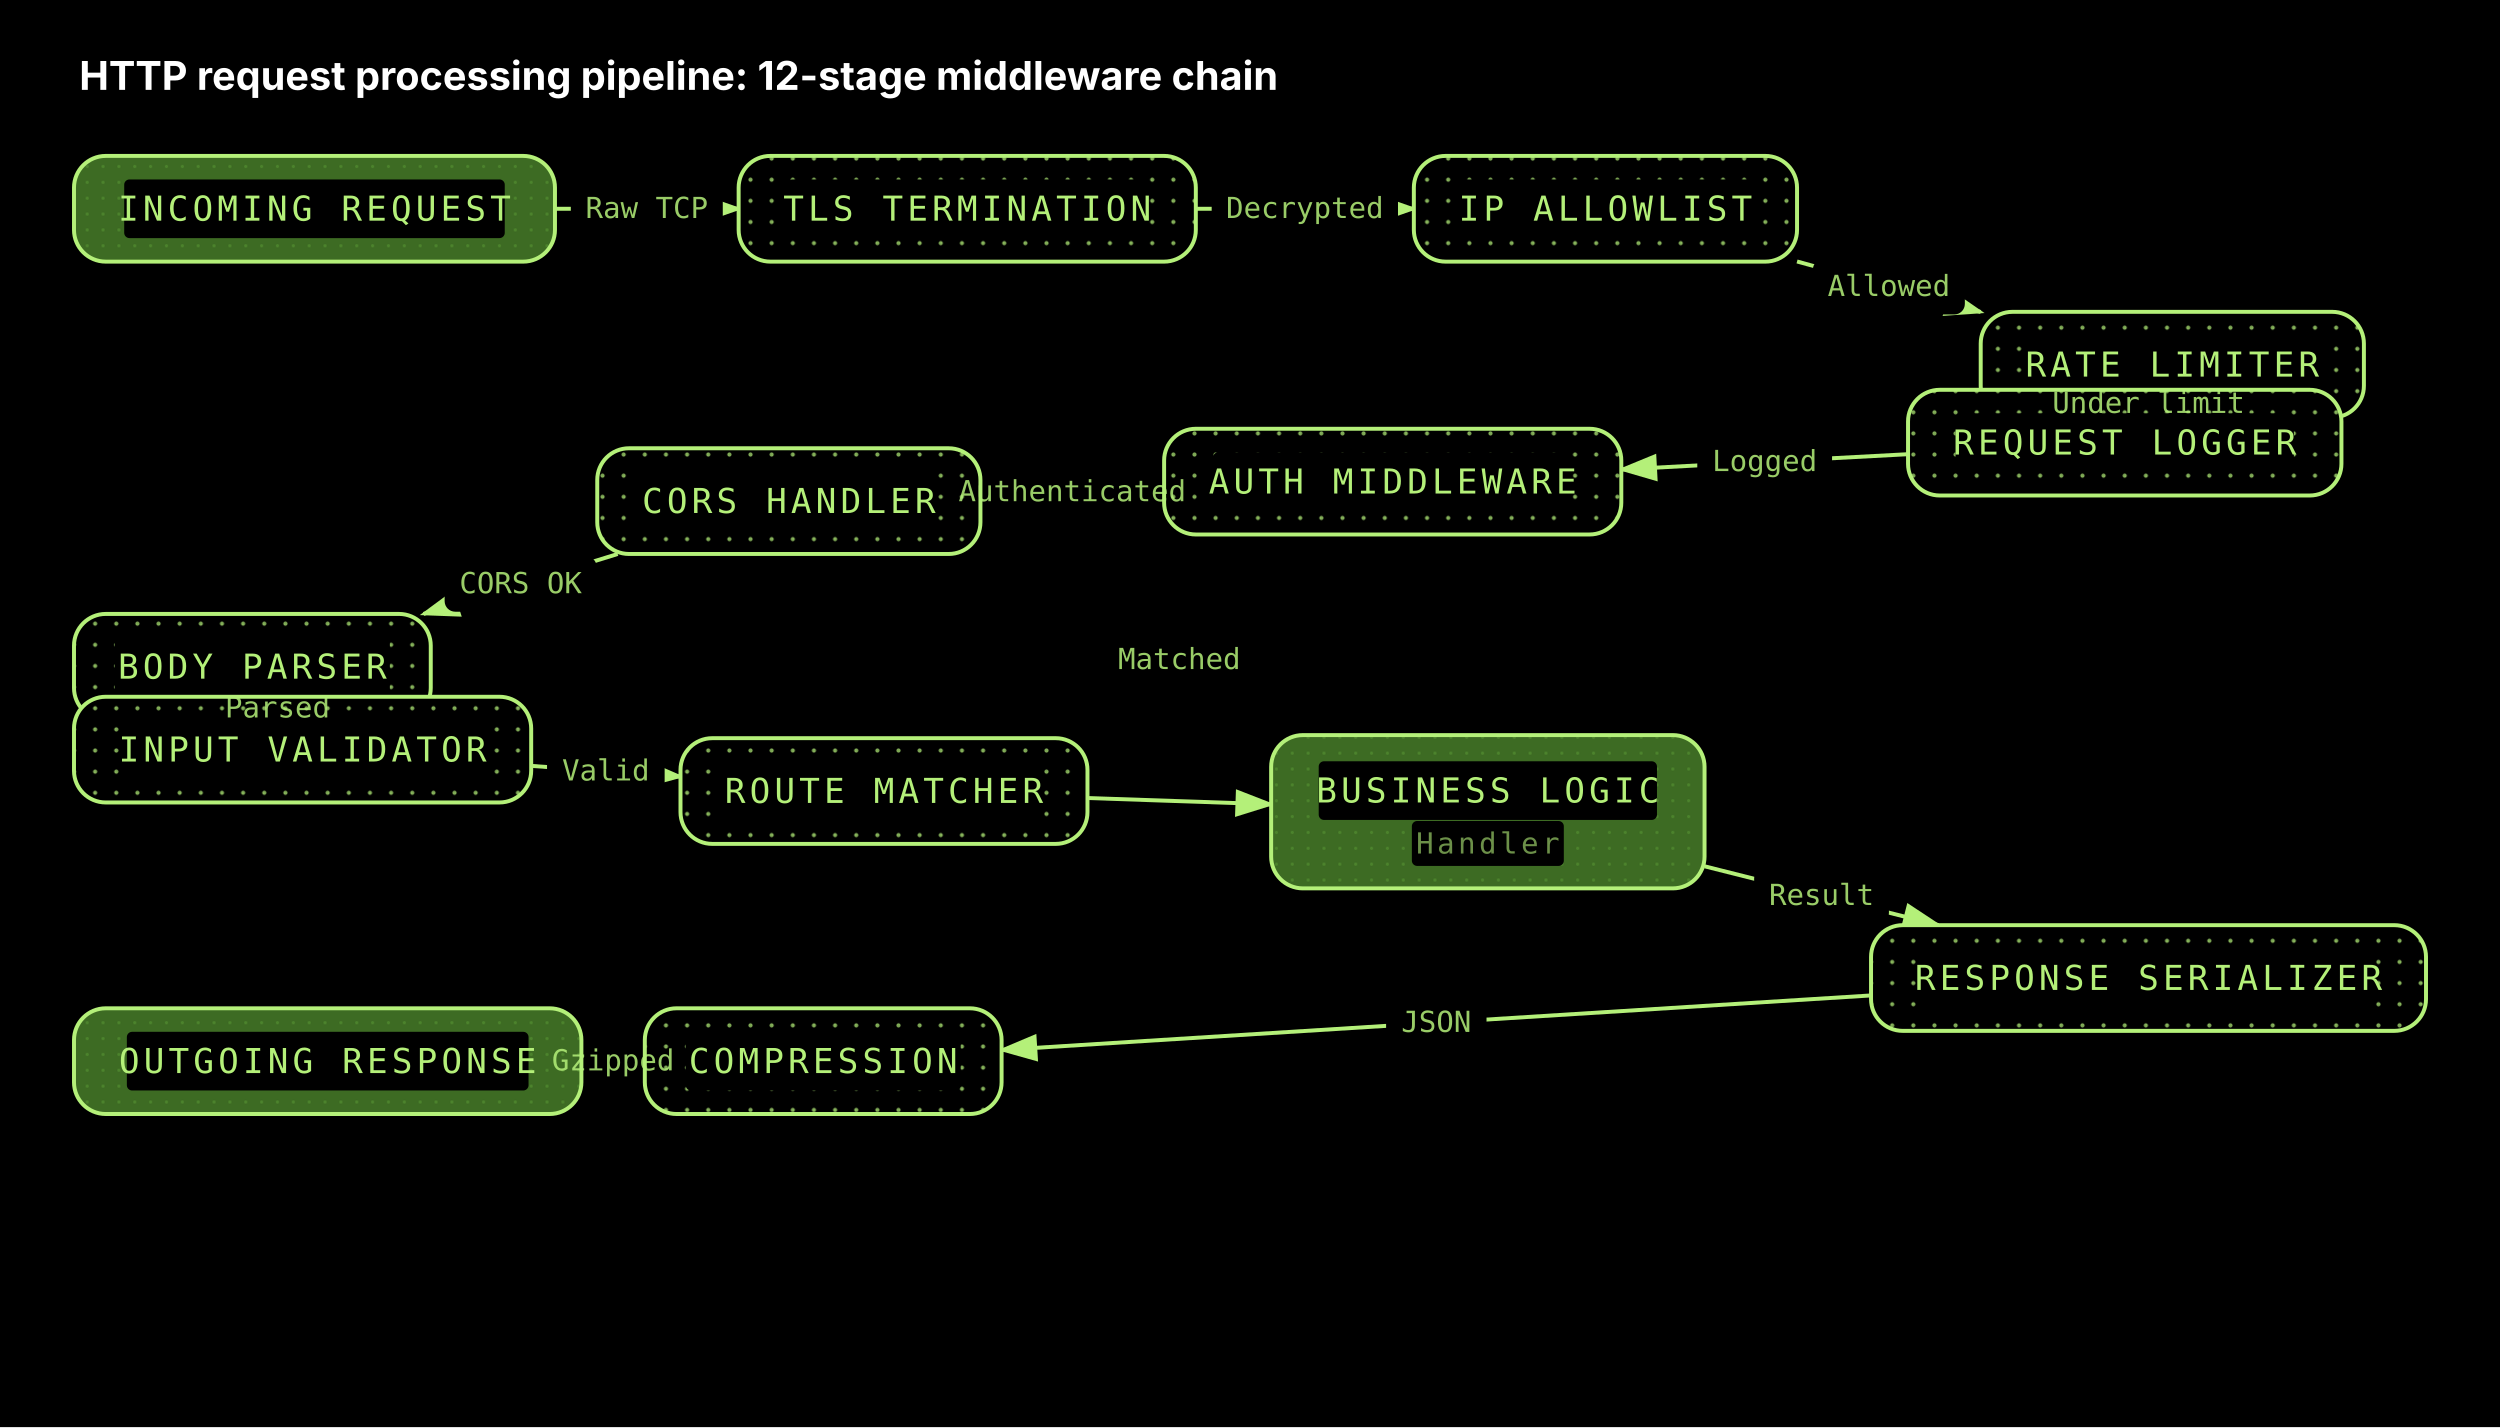
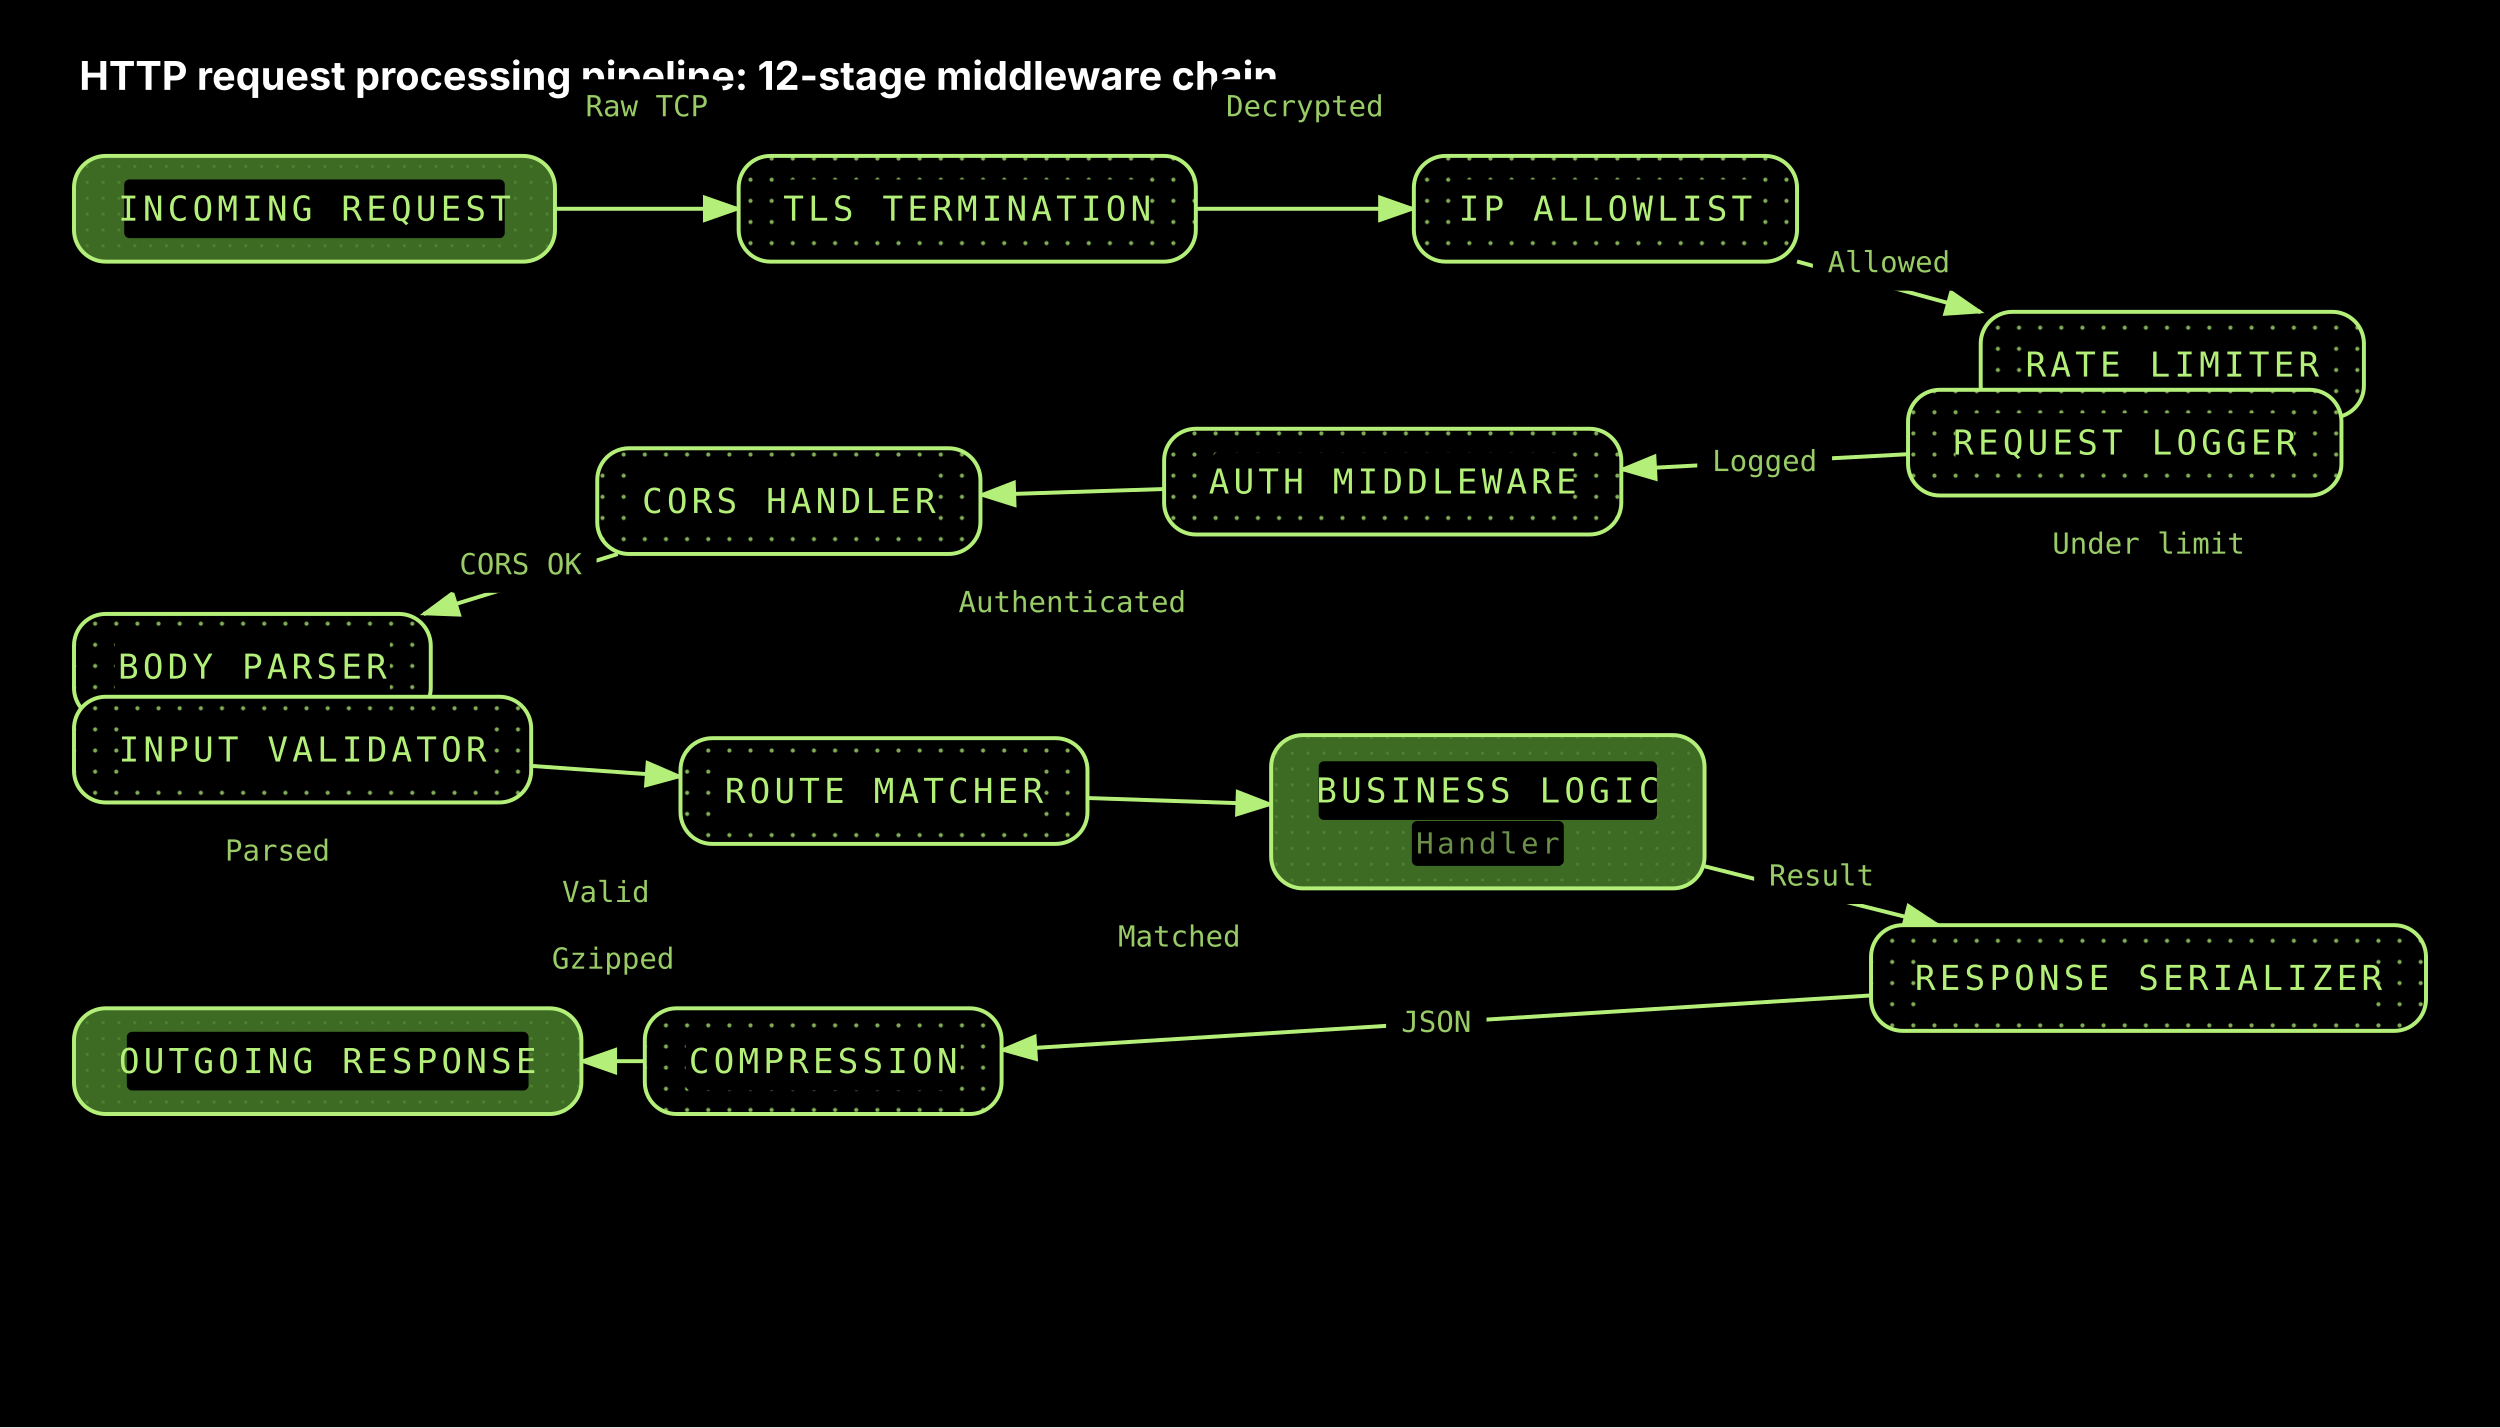
<svg xmlns="http://www.w3.org/2000/svg" viewBox="0 0 946 540" width="946" height="540">
  <defs>
    <pattern id="dotgrid" width="8" height="8" patternUnits="userSpaceOnUse">
      <rect width="8" height="8" fill="#000000" />
      <circle cx="4" cy="4" r="0.8" fill="#b4f079" opacity="0.7" />
    </pattern>
    <pattern id="crosshatch" width="8" height="8" patternUnits="userSpaceOnUse">
      <rect width="8" height="8" fill="#000000" />
      <path d="M0 8L8 0M-1 1L1 -1M7 9L9 7" stroke="#b4f079" stroke-width="0.8" opacity="0.2" />
    </pattern>
    <pattern id="hero" width="6" height="6" patternUnits="userSpaceOnUse">
      <rect width="6" height="6" fill="#3d6b23" />
      <circle cx="3" cy="3" r="0.6" fill="#5a9a35" opacity="0.5" />
    </pattern>
    <marker id="arrowhead" markerWidth="10" markerHeight="7" refX="9" refY="3.5" orient="auto" markerUnits="strokeWidth">
      <polygon points="0 0, 10 3.5, 0 7" fill="#b4f079" />
    </marker>
    <marker id="arrowhead-reverse" markerWidth="10" markerHeight="7" refX="1" refY="3.5" orient="auto" markerUnits="strokeWidth">
      <polygon points="10 0, 0 3.5, 10 7" fill="#b4f079" />
    </marker>
  </defs>
  <rect width="100%" height="100%" fill="#000000" />
  <g class="diagram">
    <text x="30" y="34" font-family="'Inter', 'Helvetica Neue', Arial, sans-serif" font-size="15" fill="#ffffff" font-weight="700">HTTP request processing pipeline: 12-stage middleware chain</text>
    <line x1="210" y1="79" x2="279.5" y2="79" stroke="#b4f079" stroke-width="1.5" marker-end="url(#arrowhead)" />
    <line x1="452.5" y1="79" x2="535" y2="79" stroke="#b4f079" stroke-width="1.5" marker-end="url(#arrowhead)" />
    <line x1="680" y1="98.942" x2="749.5" y2="118.058" stroke="#b4f079" stroke-width="1.5" marker-end="url(#arrowhead)" />
    <line x1="809.797" y1="158" x2="816.203" y2="147.5" stroke="#b4f079" stroke-width="1.5" marker-end="url(#arrowhead)" />
    <line x1="722" y1="171.866" x2="613.5" y2="177.644" stroke="#b4f079" stroke-width="1.5" marker-end="url(#arrowhead)" />
    <line x1="440.5" y1="185.042" x2="371" y2="187.285" stroke="#b4f079" stroke-width="1.5" marker-end="url(#arrowhead)" />
    <line x1="233.734" y1="209.625" x2="160.266" y2="232.312" stroke="#b4f079" stroke-width="1.5" marker-end="url(#arrowhead)" />
    <line x1="107.624" y1="272.312" x2="102.376" y2="263.656" stroke="#b4f079" stroke-width="1.5" marker-end="url(#arrowhead)" />
    <line x1="201" y1="289.818" x2="257.5" y2="293.843" stroke="#b4f079" stroke-width="1.5" marker-end="url(#arrowhead)" />
    <line x1="411.5" y1="301.969" x2="481" y2="304.352" stroke="#b4f079" stroke-width="1.5" marker-end="url(#arrowhead)" />
    <line x1="645" y1="327.801" x2="733.531" y2="350.082" stroke="#b4f079" stroke-width="1.5" marker-end="url(#arrowhead)" />
    <line x1="708" y1="376.669" x2="379" y2="397.307" stroke="#b4f079" stroke-width="1.5" marker-end="url(#arrowhead)" />
    <line x1="244" y1="401.541" x2="220" y2="401.541" stroke="#b4f079" stroke-width="1.5" marker-end="url(#arrowhead)" />
-     <rect x="216" y="68.5" width="57.5" height="21" rx="4" fill="#000000" />
-     <rect x="458.5" y="68.5" width="70.5" height="21" rx="4" fill="#000000" />
-     <rect x="686" y="98" width="57.5" height="21" rx="4" fill="#000000" />
-     <rect x="771.25" y="142.25" width="83.5" height="21" rx="4" fill="#000000" />
+     <rect x="216" y="30" width="57.5" height="21" rx="4" fill="#000000" />
+     <rect x="458.5" y="30" width="70.5" height="21" rx="4" fill="#000000" />
+     <rect x="686" y="89" width="57.5" height="21" rx="4" fill="#000000" />
+     <rect x="771.25" y="195.5" width="83.5" height="21" rx="4" fill="#000000" />
    <rect x="642.25" y="164.255" width="51" height="21" rx="4" fill="#000000" />
-     <rect x="357.5" y="175.663" width="96.5" height="21" rx="4" fill="#000000" />
-     <rect x="168.25" y="210.469" width="57.5" height="21" rx="4" fill="#000000" />
-     <rect x="79.5" y="257.484" width="51" height="21" rx="4" fill="#000000" />
-     <rect x="207" y="281.331" width="44.5" height="21" rx="4" fill="#000000" />
-     <rect x="417.5" y="239.164" width="57.5" height="21" rx="4" fill="#000000" />
-     <rect x="663.766" y="328.442" width="51" height="21" rx="4" fill="#000000" />
+     <rect x="357.5" y="217.625" width="96.5" height="21" rx="4" fill="#000000" />
+     <rect x="168.25" y="203.312" width="57.5" height="21" rx="4" fill="#000000" />
+     <rect x="79.5" y="311.656" width="51" height="21" rx="4" fill="#000000" />
+     <rect x="207" y="327.328" width="44.5" height="21" rx="4" fill="#000000" />
+     <rect x="417.5" y="344.164" width="57.5" height="21" rx="4" fill="#000000" />
+     <rect x="663.766" y="321.082" width="51" height="21" rx="4" fill="#000000" />
    <rect x="524.5" y="376.488" width="38" height="21" rx="4" fill="#000000" />
-     <rect x="203.25" y="391.041" width="57.5" height="21" rx="4" fill="#000000" />
+     <rect x="203.25" y="352.541" width="57.5" height="21" rx="4" fill="#000000" />
    <rect x="28" y="59" width="182" height="40" rx="12" fill="url(#hero)" stroke="#b4f079" stroke-width="1.5" />
    <rect x="47" y="67.9" width="144" height="22.2" fill="#000000" rx="2" />
    <text x="119" y="79" font-family="'JetBrains Mono', 'Fira Code', 'SF Mono', 'Cascadia Code', monospace" font-size="13" fill="#b4f079" text-anchor="middle" dominant-baseline="central" letter-spacing="0.12em">INCOMING REQUEST</text>
    <rect x="279.5" y="59" width="173" height="40" rx="12" fill="url(#dotgrid)" stroke="#b4f079" stroke-width="1.5" />
    <rect x="298" y="67.9" width="136" height="22.2" fill="#000000" rx="2" />
    <text x="366" y="79" font-family="'JetBrains Mono', 'Fira Code', 'SF Mono', 'Cascadia Code', monospace" font-size="13" fill="#b4f079" text-anchor="middle" dominant-baseline="central" letter-spacing="0.12em">TLS TERMINATION</text>
    <rect x="535" y="59" width="145" height="40" rx="12" fill="url(#dotgrid)" stroke="#b4f079" stroke-width="1.5" />
    <rect x="551.5" y="67.9" width="112" height="22.2" fill="#000000" rx="2" />
    <text x="607.5" y="79" font-family="'JetBrains Mono', 'Fira Code', 'SF Mono', 'Cascadia Code', monospace" font-size="13" fill="#b4f079" text-anchor="middle" dominant-baseline="central" letter-spacing="0.12em">IP ALLOWLIST</text>
    <rect x="749.5" y="118" width="145" height="40" rx="12" fill="url(#dotgrid)" stroke="#b4f079" stroke-width="1.5" />
    <rect x="766" y="126.9" width="112" height="22.2" fill="#000000" rx="2" />
    <text x="822" y="138" font-family="'JetBrains Mono', 'Fira Code', 'SF Mono', 'Cascadia Code', monospace" font-size="13" fill="#b4f079" text-anchor="middle" dominant-baseline="central" letter-spacing="0.12em">RATE LIMITER</text>
    <rect x="722" y="147.5" width="164" height="40" rx="12" fill="url(#dotgrid)" stroke="#b4f079" stroke-width="1.5" />
    <rect x="740" y="156.4" width="128" height="22.2" fill="#000000" rx="2" />
    <text x="804" y="167.5" font-family="'JetBrains Mono', 'Fira Code', 'SF Mono', 'Cascadia Code', monospace" font-size="13" fill="#b4f079" text-anchor="middle" dominant-baseline="central" letter-spacing="0.12em">REQUEST LOGGER</text>
    <rect x="440.5" y="162.25" width="173" height="40" rx="12" fill="url(#dotgrid)" stroke="#b4f079" stroke-width="1.5" />
    <rect x="459" y="171.15" width="136" height="22.2" fill="#000000" rx="2" />
    <text x="527" y="182.25" font-family="'JetBrains Mono', 'Fira Code', 'SF Mono', 'Cascadia Code', monospace" font-size="13" fill="#b4f079" text-anchor="middle" dominant-baseline="central" letter-spacing="0.12em">AUTH MIDDLEWARE</text>
    <rect x="226" y="169.625" width="145" height="40" rx="12" fill="url(#dotgrid)" stroke="#b4f079" stroke-width="1.5" />
    <rect x="242.5" y="178.525" width="112" height="22.2" fill="#000000" rx="2" />
    <text x="298.5" y="189.625" font-family="'JetBrains Mono', 'Fira Code', 'SF Mono', 'Cascadia Code', monospace" font-size="13" fill="#b4f079" text-anchor="middle" dominant-baseline="central" letter-spacing="0.12em">CORS HANDLER</text>
    <rect x="28" y="232.312" width="135" height="40" rx="12" fill="url(#dotgrid)" stroke="#b4f079" stroke-width="1.5" />
    <rect x="43.5" y="241.213" width="104" height="22.2" fill="#000000" rx="2" />
    <text x="95.5" y="252.312" font-family="'JetBrains Mono', 'Fira Code', 'SF Mono', 'Cascadia Code', monospace" font-size="13" fill="#b4f079" text-anchor="middle" dominant-baseline="central" letter-spacing="0.12em">BODY PARSER</text>
    <rect x="28" y="263.656" width="173" height="40" rx="12" fill="url(#dotgrid)" stroke="#b4f079" stroke-width="1.5" />
    <rect x="46.5" y="272.556" width="136" height="22.2" fill="#000000" rx="2" />
    <text x="114.5" y="283.656" font-family="'JetBrains Mono', 'Fira Code', 'SF Mono', 'Cascadia Code', monospace" font-size="13" fill="#b4f079" text-anchor="middle" dominant-baseline="central" letter-spacing="0.12em">INPUT VALIDATOR</text>
    <rect x="257.5" y="279.328" width="154" height="40" rx="12" fill="url(#dotgrid)" stroke="#b4f079" stroke-width="1.5" />
    <rect x="274.5" y="288.228" width="120" height="22.2" fill="#000000" rx="2" />
    <text x="334.5" y="299.328" font-family="'JetBrains Mono', 'Fira Code', 'SF Mono', 'Cascadia Code', monospace" font-size="13" fill="#b4f079" text-anchor="middle" dominant-baseline="central" letter-spacing="0.12em">ROUTE MATCHER</text>
    <rect x="481" y="278.164" width="164" height="58" rx="12" fill="url(#hero)" stroke="#b4f079" stroke-width="1.5" />
    <rect x="499" y="288.064" width="128" height="22.2" fill="#000000" rx="2" />
    <text x="563" y="299.164" font-family="'JetBrains Mono', 'Fira Code', 'SF Mono', 'Cascadia Code', monospace" font-size="13" fill="#b4f079" text-anchor="middle" dominant-baseline="central" letter-spacing="0.12em">BUSINESS LOGIC</text>
    <rect x="534.25" y="310.664" width="57.5" height="17" fill="#000000" rx="2" />
    <text x="563" y="319.164" font-family="'JetBrains Mono', 'Fira Code', 'SF Mono', 'Cascadia Code', monospace" font-size="11" fill="#b4f079" opacity="0.6" text-anchor="middle" dominant-baseline="central" letter-spacing="0.12em">Handler</text>
    <rect x="708" y="350.082" width="210" height="40" rx="12" fill="url(#dotgrid)" stroke="#b4f079" stroke-width="1.5" />
    <rect x="729" y="358.982" width="168" height="22.2" fill="#000000" rx="2" />
    <text x="813" y="370.082" font-family="'JetBrains Mono', 'Fira Code', 'SF Mono', 'Cascadia Code', monospace" font-size="13" fill="#b4f079" text-anchor="middle" dominant-baseline="central" letter-spacing="0.12em">RESPONSE SERIALIZER</text>
    <rect x="244" y="381.541" width="135" height="40" rx="12" fill="url(#dotgrid)" stroke="#b4f079" stroke-width="1.5" />
    <rect x="259.5" y="390.441" width="104" height="22.2" fill="#000000" rx="2" />
    <text x="311.5" y="401.541" font-family="'JetBrains Mono', 'Fira Code', 'SF Mono', 'Cascadia Code', monospace" font-size="13" fill="#b4f079" text-anchor="middle" dominant-baseline="central" letter-spacing="0.12em">COMPRESSION</text>
    <rect x="28" y="381.541" width="192" height="40" rx="12" fill="url(#hero)" stroke="#b4f079" stroke-width="1.5" />
    <rect x="48" y="390.441" width="152" height="22.2" fill="#000000" rx="2" />
    <text x="124" y="401.541" font-family="'JetBrains Mono', 'Fira Code', 'SF Mono', 'Cascadia Code', monospace" font-size="13" fill="#b4f079" text-anchor="middle" dominant-baseline="central" letter-spacing="0.12em">OUTGOING RESPONSE</text>
-     <text x="244.75" y="82.5" font-family="'JetBrains Mono', 'Fira Code', 'SF Mono', 'Cascadia Code', monospace" font-size="11" fill="#b4f079" opacity="0.85" text-anchor="middle">Raw TCP</text>
-     <text x="493.75" y="82.5" font-family="'JetBrains Mono', 'Fira Code', 'SF Mono', 'Cascadia Code', monospace" font-size="11" fill="#b4f079" opacity="0.85" text-anchor="middle">Decrypted</text>
-     <text x="714.75" y="112" font-family="'JetBrains Mono', 'Fira Code', 'SF Mono', 'Cascadia Code', monospace" font-size="11" fill="#b4f079" opacity="0.85" text-anchor="middle">Allowed</text>
-     <text x="813" y="156.25" font-family="'JetBrains Mono', 'Fira Code', 'SF Mono', 'Cascadia Code', monospace" font-size="11" fill="#b4f079" opacity="0.85" text-anchor="middle">Under limit</text>
+     <text x="244.75" y="44" font-family="'JetBrains Mono', 'Fira Code', 'SF Mono', 'Cascadia Code', monospace" font-size="11" fill="#b4f079" opacity="0.85" text-anchor="middle">Raw TCP</text>
+     <text x="493.75" y="44" font-family="'JetBrains Mono', 'Fira Code', 'SF Mono', 'Cascadia Code', monospace" font-size="11" fill="#b4f079" opacity="0.85" text-anchor="middle">Decrypted</text>
+     <text x="714.75" y="103" font-family="'JetBrains Mono', 'Fira Code', 'SF Mono', 'Cascadia Code', monospace" font-size="11" fill="#b4f079" opacity="0.85" text-anchor="middle">Allowed</text>
+     <text x="813" y="209.5" font-family="'JetBrains Mono', 'Fira Code', 'SF Mono', 'Cascadia Code', monospace" font-size="11" fill="#b4f079" opacity="0.85" text-anchor="middle">Under limit</text>
    <text x="667.75" y="178.255" font-family="'JetBrains Mono', 'Fira Code', 'SF Mono', 'Cascadia Code', monospace" font-size="11" fill="#b4f079" opacity="0.85" text-anchor="middle">Logged</text>
-     <text x="405.75" y="189.663" font-family="'JetBrains Mono', 'Fira Code', 'SF Mono', 'Cascadia Code', monospace" font-size="11" fill="#b4f079" opacity="0.85" text-anchor="middle">Authenticated</text>
-     <text x="197" y="224.469" font-family="'JetBrains Mono', 'Fira Code', 'SF Mono', 'Cascadia Code', monospace" font-size="11" fill="#b4f079" opacity="0.85" text-anchor="middle">CORS OK</text>
-     <text x="105" y="271.484" font-family="'JetBrains Mono', 'Fira Code', 'SF Mono', 'Cascadia Code', monospace" font-size="11" fill="#b4f079" opacity="0.85" text-anchor="middle">Parsed</text>
-     <text x="229.25" y="295.331" font-family="'JetBrains Mono', 'Fira Code', 'SF Mono', 'Cascadia Code', monospace" font-size="11" fill="#b4f079" opacity="0.85" text-anchor="middle">Valid</text>
-     <text x="446.25" y="253.164" font-family="'JetBrains Mono', 'Fira Code', 'SF Mono', 'Cascadia Code', monospace" font-size="11" fill="#b4f079" opacity="0.85" text-anchor="middle">Matched</text>
-     <text x="689.266" y="342.442" font-family="'JetBrains Mono', 'Fira Code', 'SF Mono', 'Cascadia Code', monospace" font-size="11" fill="#b4f079" opacity="0.85" text-anchor="middle">Result</text>
+     <text x="405.75" y="231.625" font-family="'JetBrains Mono', 'Fira Code', 'SF Mono', 'Cascadia Code', monospace" font-size="11" fill="#b4f079" opacity="0.85" text-anchor="middle">Authenticated</text>
+     <text x="197" y="217.312" font-family="'JetBrains Mono', 'Fira Code', 'SF Mono', 'Cascadia Code', monospace" font-size="11" fill="#b4f079" opacity="0.85" text-anchor="middle">CORS OK</text>
+     <text x="105" y="325.656" font-family="'JetBrains Mono', 'Fira Code', 'SF Mono', 'Cascadia Code', monospace" font-size="11" fill="#b4f079" opacity="0.85" text-anchor="middle">Parsed</text>
+     <text x="229.25" y="341.328" font-family="'JetBrains Mono', 'Fira Code', 'SF Mono', 'Cascadia Code', monospace" font-size="11" fill="#b4f079" opacity="0.85" text-anchor="middle">Valid</text>
+     <text x="446.25" y="358.164" font-family="'JetBrains Mono', 'Fira Code', 'SF Mono', 'Cascadia Code', monospace" font-size="11" fill="#b4f079" opacity="0.85" text-anchor="middle">Matched</text>
+     <text x="689.266" y="335.082" font-family="'JetBrains Mono', 'Fira Code', 'SF Mono', 'Cascadia Code', monospace" font-size="11" fill="#b4f079" opacity="0.85" text-anchor="middle">Result</text>
    <text x="543.5" y="390.488" font-family="'JetBrains Mono', 'Fira Code', 'SF Mono', 'Cascadia Code', monospace" font-size="11" fill="#b4f079" opacity="0.85" text-anchor="middle">JSON</text>
-     <text x="232" y="405.041" font-family="'JetBrains Mono', 'Fira Code', 'SF Mono', 'Cascadia Code', monospace" font-size="11" fill="#b4f079" opacity="0.85" text-anchor="middle">Gzipped</text>
+     <text x="232" y="366.541" font-family="'JetBrains Mono', 'Fira Code', 'SF Mono', 'Cascadia Code', monospace" font-size="11" fill="#b4f079" opacity="0.85" text-anchor="middle">Gzipped</text>
  </g>
</svg>
